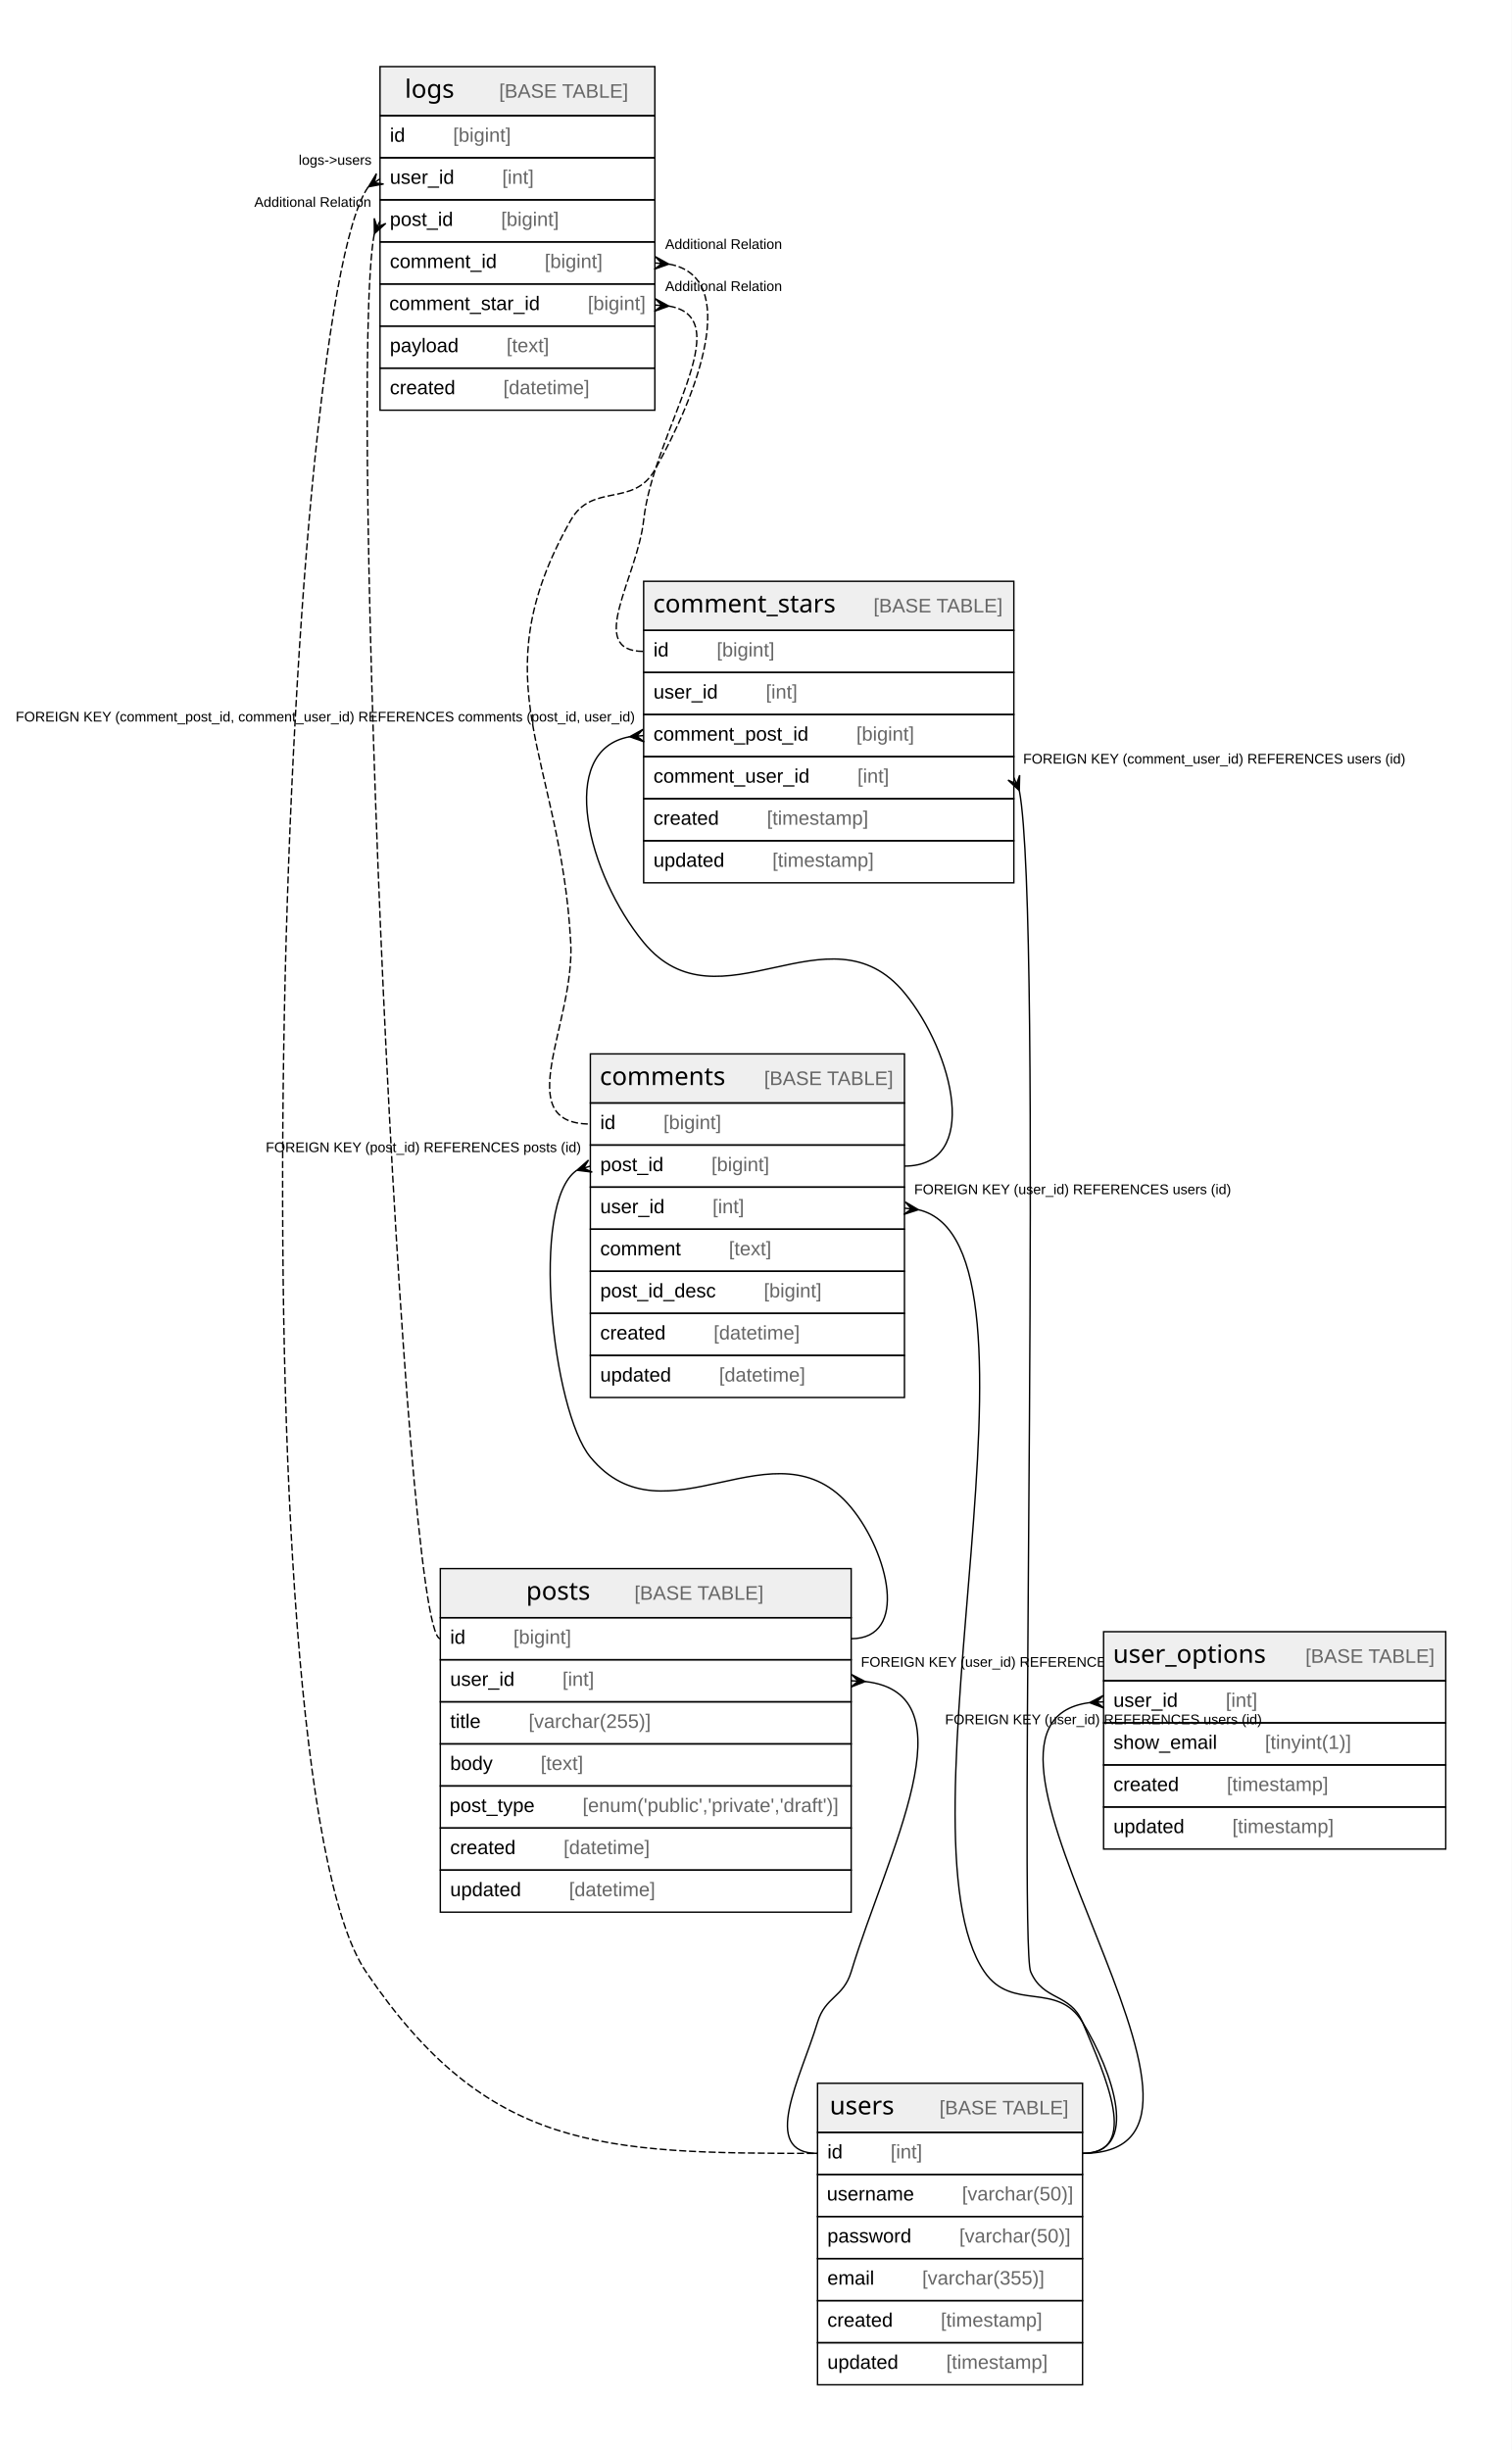
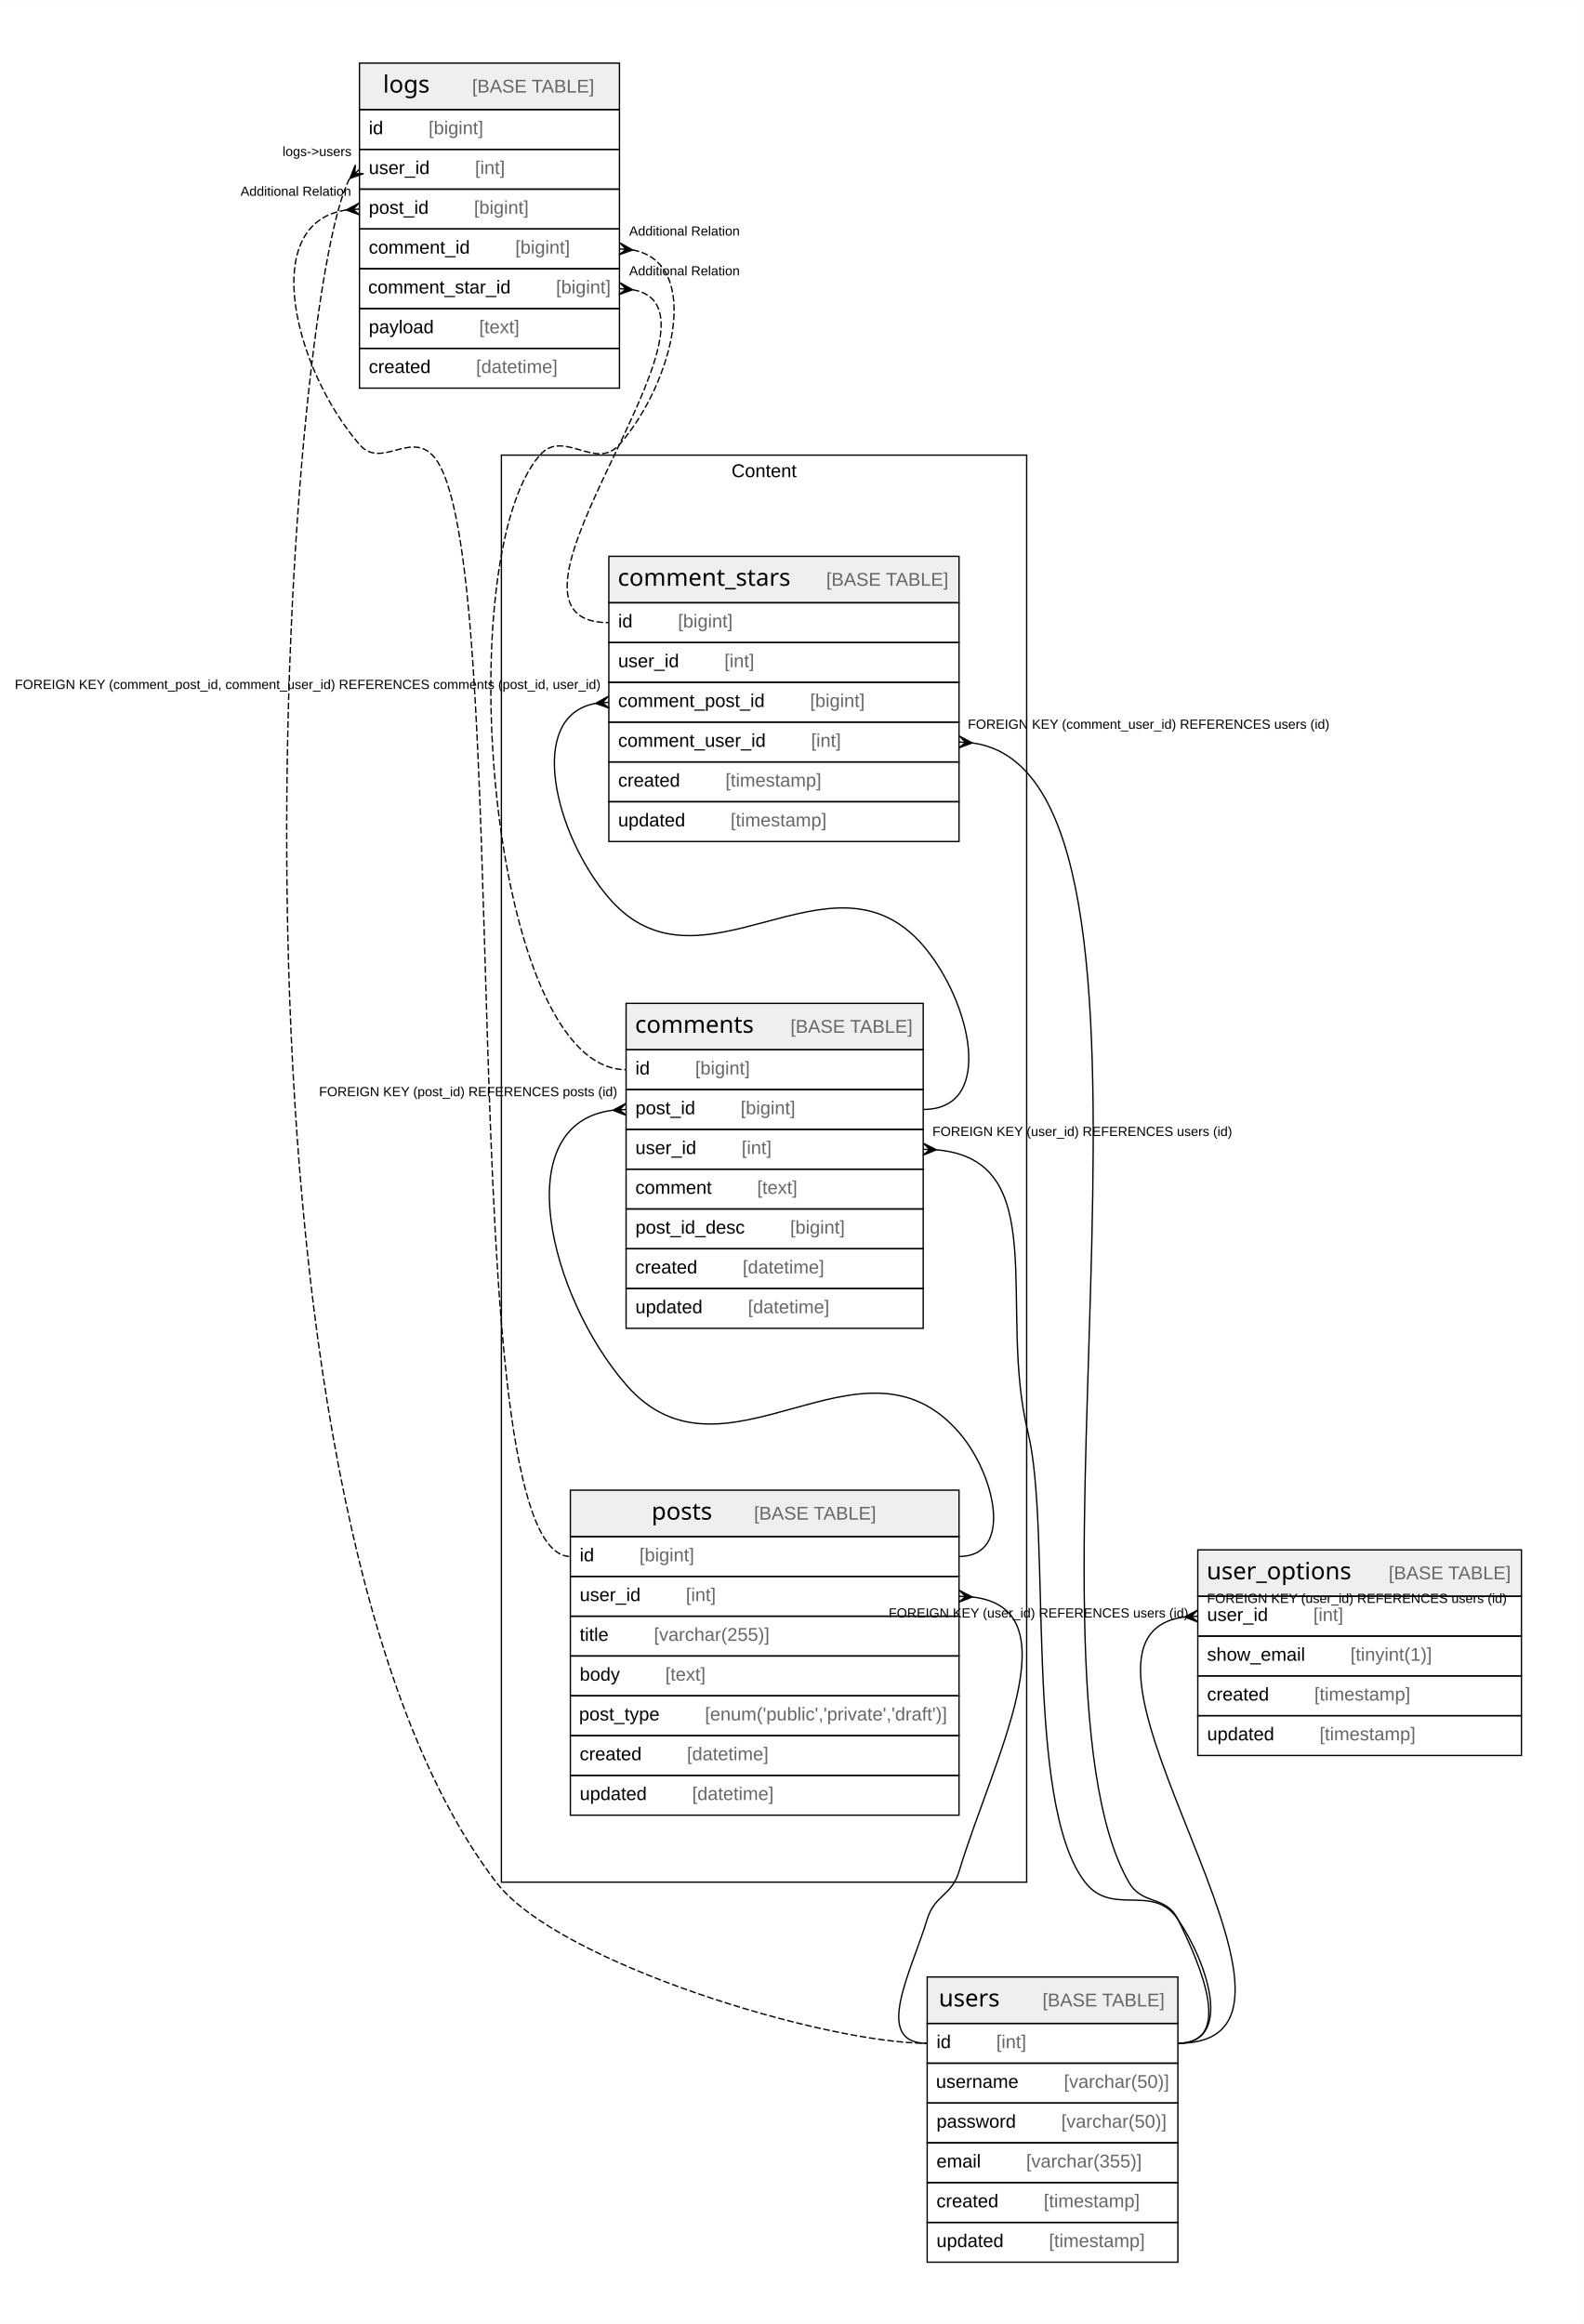
- <svg xmlns="http://www.w3.org/2000/svg" width="1078pt" height="1747pt" viewBox="0.00 0.00 1078.00 1747.00">
-   <g id="graph0" class="graph" transform="scale(1 1) rotate(0) translate(4 1743)">
-     <polygon fill="#ffffff" stroke="transparent" points="-4,4 -4,-1743 1074,-1743 1074,4 -4,4" />
+ <svg xmlns="http://www.w3.org/2000/svg" width="1194pt" height="1752pt" viewBox="0.00 0.00 1194.00 1751.80">
+   <g id="graph0" class="graph" transform="scale(1 1) rotate(0) translate(4 1747.8)">
+     <polygon fill="#ffffff" stroke="transparent" points="-4,4 -4,-1747.8 1190,-1747.8 1190,4 -4,4" />
+     <g id="clust1" class="cluster">
+       <polygon fill="none" stroke="#000000" points="374,-329 374,-1404.8 770,-1404.8 770,-329 374,-329" />
+       <text text-anchor="middle" x="572" y="-1388.2" font-family="Arial" font-size="14.00" fill="#000000">Content</text>
+     </g>
    <g id="node1" class="node">
      <polygon fill="#efefef" stroke="transparent" points="455,-1293.5 455,-1328.5 719,-1328.5 719,-1293.5 455,-1293.5" />
      <polygon fill="none" stroke="#000000" points="455,-1293.5 455,-1328.5 719,-1328.5 719,-1293.5 455,-1293.5" />
      <text text-anchor="start" x="461.71" y="-1306.3" font-family="Arial Bold" font-size="18.00" fill="#000000">comment_stars</text>
      <text text-anchor="start" x="584.722" y="-1306.3" font-family="Arial" font-size="14.00" fill="#000000">    </text>
      <text text-anchor="start" x="618.927" y="-1306.3" font-family="Arial" font-size="14.00" fill="#666666">[BASE TABLE]</text>
      <polygon fill="none" stroke="#000000" points="455,-1263.5 455,-1293.5 719,-1293.5 719,-1263.5 455,-1263.5" />
      <text text-anchor="start" x="462" y="-1274.9" font-family="Arial" font-size="14.00" fill="#000000">id    </text>
      <text text-anchor="start" x="507.094" y="-1274.9" font-family="Arial" font-size="14.00" fill="#666666">[bigint]</text>
      <polygon fill="none" stroke="#000000" points="455,-1233.5 455,-1263.5 719,-1263.5 719,-1233.5 455,-1233.5" />
      <text text-anchor="start" x="462" y="-1244.9" font-family="Arial" font-size="14.00" fill="#000000">user_id    </text>
      <text text-anchor="start" x="542.102" y="-1244.9" font-family="Arial" font-size="14.00" fill="#666666">[int]</text>
      <polygon fill="none" stroke="#000000" points="455,-1203.5 455,-1233.5 719,-1233.5 719,-1203.5 455,-1203.5" />
      <text text-anchor="start" x="462" y="-1214.9" font-family="Arial" font-size="14.00" fill="#000000">comment_post_id    </text>
      <text text-anchor="start" x="606.675" y="-1214.9" font-family="Arial" font-size="14.00" fill="#666666">[bigint]</text>
      <polygon fill="none" stroke="#000000" points="455,-1173.5 455,-1203.5 719,-1203.5 719,-1173.5 455,-1173.5" />
      <text text-anchor="start" x="462" y="-1184.9" font-family="Arial" font-size="14.00" fill="#000000">comment_user_id    </text>
      <text text-anchor="start" x="607.445" y="-1184.9" font-family="Arial" font-size="14.00" fill="#666666">[int]</text>
      <polygon fill="none" stroke="#000000" points="455,-1143.5 455,-1173.5 719,-1173.5 719,-1143.5 455,-1143.5" />
      <text text-anchor="start" x="462" y="-1154.9" font-family="Arial" font-size="14.00" fill="#000000">created    </text>
      <text text-anchor="start" x="542.886" y="-1154.9" font-family="Arial" font-size="14.00" fill="#666666">[timestamp]</text>
      <polygon fill="none" stroke="#000000" points="455,-1113.5 455,-1143.5 719,-1143.5 719,-1113.5 455,-1113.5" />
      <text text-anchor="start" x="462" y="-1124.9" font-family="Arial" font-size="14.00" fill="#000000">updated    </text>
      <text text-anchor="start" x="546.791" y="-1124.9" font-family="Arial" font-size="14.00" fill="#666666">[timestamp]</text>
    </g>
    <g id="node2" class="node">
-       <polygon fill="#efefef" stroke="transparent" points="417,-956.5 417,-991.5 641,-991.5 641,-956.5 417,-956.5" />
-       <polygon fill="none" stroke="#000000" points="417,-956.5 417,-991.5 641,-991.5 641,-956.5 417,-956.5" />
-       <text text-anchor="start" x="423.713" y="-969.3" font-family="Arial Bold" font-size="18.00" fill="#000000">comments</text>
-       <text text-anchor="start" x="506.719" y="-969.3" font-family="Arial" font-size="14.00" fill="#000000">    </text>
-       <text text-anchor="start" x="540.923" y="-969.3" font-family="Arial" font-size="14.00" fill="#666666">[BASE TABLE]</text>
-       <polygon fill="none" stroke="#000000" points="417,-926.5 417,-956.5 641,-956.5 641,-926.5 417,-926.5" />
-       <text text-anchor="start" x="424" y="-937.9" font-family="Arial" font-size="14.00" fill="#000000">id    </text>
-       <text text-anchor="start" x="469.094" y="-937.9" font-family="Arial" font-size="14.00" fill="#666666">[bigint]</text>
-       <polygon fill="none" stroke="#000000" points="417,-896.5 417,-926.5 641,-926.5 641,-896.5 417,-896.5" />
-       <text text-anchor="start" x="424" y="-907.9" font-family="Arial" font-size="14.00" fill="#000000">post_id    </text>
-       <text text-anchor="start" x="503.332" y="-907.9" font-family="Arial" font-size="14.00" fill="#666666">[bigint]</text>
-       <polygon fill="none" stroke="#000000" points="417,-866.5 417,-896.5 641,-896.5 641,-866.5 417,-866.5" />
-       <text text-anchor="start" x="424" y="-877.9" font-family="Arial" font-size="14.00" fill="#000000">user_id    </text>
-       <text text-anchor="start" x="504.102" y="-877.9" font-family="Arial" font-size="14.00" fill="#666666">[int]</text>
-       <polygon fill="none" stroke="#000000" points="417,-836.5 417,-866.5 641,-866.5 641,-836.5 417,-836.5" />
-       <text text-anchor="start" x="424" y="-847.9" font-family="Arial" font-size="14.00" fill="#000000">comment    </text>
-       <text text-anchor="start" x="515.764" y="-847.9" font-family="Arial" font-size="14.00" fill="#666666">[text]</text>
-       <polygon fill="none" stroke="#000000" points="417,-806.5 417,-836.5 641,-836.5 641,-806.5 417,-806.5" />
-       <text text-anchor="start" x="424" y="-817.9" font-family="Arial" font-size="14.00" fill="#000000">post_id_desc    </text>
-       <text text-anchor="start" x="540.68" y="-817.9" font-family="Arial" font-size="14.00" fill="#666666">[bigint]</text>
-       <polygon fill="none" stroke="#000000" points="417,-776.5 417,-806.5 641,-806.5 641,-776.5 417,-776.5" />
-       <text text-anchor="start" x="424" y="-787.9" font-family="Arial" font-size="14.00" fill="#000000">created    </text>
-       <text text-anchor="start" x="504.886" y="-787.9" font-family="Arial" font-size="14.00" fill="#666666">[datetime]</text>
-       <polygon fill="none" stroke="#000000" points="417,-746.5 417,-776.5 641,-776.5 641,-746.5 417,-746.5" />
-       <text text-anchor="start" x="424" y="-757.9" font-family="Arial" font-size="14.00" fill="#000000">updated    </text>
-       <text text-anchor="start" x="508.791" y="-757.9" font-family="Arial" font-size="14.00" fill="#666666">[datetime]</text>
+       <polygon fill="#efefef" stroke="transparent" points="468,-956.5 468,-991.5 692,-991.5 692,-956.5 468,-956.5" />
+       <polygon fill="none" stroke="#000000" points="468,-956.5 468,-991.5 692,-991.5 692,-956.5 468,-956.5" />
+       <text text-anchor="start" x="474.713" y="-969.3" font-family="Arial Bold" font-size="18.00" fill="#000000">comments</text>
+       <text text-anchor="start" x="557.719" y="-969.3" font-family="Arial" font-size="14.00" fill="#000000">    </text>
+       <text text-anchor="start" x="591.923" y="-969.3" font-family="Arial" font-size="14.00" fill="#666666">[BASE TABLE]</text>
+       <polygon fill="none" stroke="#000000" points="468,-926.5 468,-956.5 692,-956.5 692,-926.5 468,-926.5" />
+       <text text-anchor="start" x="475" y="-937.9" font-family="Arial" font-size="14.00" fill="#000000">id    </text>
+       <text text-anchor="start" x="520.094" y="-937.9" font-family="Arial" font-size="14.00" fill="#666666">[bigint]</text>
+       <polygon fill="none" stroke="#000000" points="468,-896.5 468,-926.5 692,-926.5 692,-896.5 468,-896.5" />
+       <text text-anchor="start" x="475" y="-907.9" font-family="Arial" font-size="14.00" fill="#000000">post_id    </text>
+       <text text-anchor="start" x="554.332" y="-907.9" font-family="Arial" font-size="14.00" fill="#666666">[bigint]</text>
+       <polygon fill="none" stroke="#000000" points="468,-866.5 468,-896.5 692,-896.5 692,-866.5 468,-866.5" />
+       <text text-anchor="start" x="475" y="-877.9" font-family="Arial" font-size="14.00" fill="#000000">user_id    </text>
+       <text text-anchor="start" x="555.102" y="-877.9" font-family="Arial" font-size="14.00" fill="#666666">[int]</text>
+       <polygon fill="none" stroke="#000000" points="468,-836.5 468,-866.5 692,-866.5 692,-836.5 468,-836.5" />
+       <text text-anchor="start" x="475" y="-847.9" font-family="Arial" font-size="14.00" fill="#000000">comment    </text>
+       <text text-anchor="start" x="566.764" y="-847.9" font-family="Arial" font-size="14.00" fill="#666666">[text]</text>
+       <polygon fill="none" stroke="#000000" points="468,-806.5 468,-836.5 692,-836.5 692,-806.5 468,-806.5" />
+       <text text-anchor="start" x="475" y="-817.9" font-family="Arial" font-size="14.00" fill="#000000">post_id_desc    </text>
+       <text text-anchor="start" x="591.68" y="-817.9" font-family="Arial" font-size="14.00" fill="#666666">[bigint]</text>
+       <polygon fill="none" stroke="#000000" points="468,-776.5 468,-806.5 692,-806.5 692,-776.5 468,-776.5" />
+       <text text-anchor="start" x="475" y="-787.9" font-family="Arial" font-size="14.00" fill="#000000">created    </text>
+       <text text-anchor="start" x="555.886" y="-787.9" font-family="Arial" font-size="14.00" fill="#666666">[datetime]</text>
+       <polygon fill="none" stroke="#000000" points="468,-746.5 468,-776.5 692,-776.5 692,-746.5 468,-746.5" />
+       <text text-anchor="start" x="475" y="-757.9" font-family="Arial" font-size="14.00" fill="#000000">updated    </text>
+       <text text-anchor="start" x="559.791" y="-757.9" font-family="Arial" font-size="14.00" fill="#666666">[datetime]</text>
    </g>
    <g id="edge2" class="edge">
-       <path fill="none" stroke="#000000" d="M445.035,-1217.654C392.105,-1208.037 415.563,-1118.802 455,-1071 508.584,-1006.05 587.416,-1099.95 641,-1035 675.931,-992.66 695.889,-911.5 641,-911.5" />
-       <polygon fill="#000000" stroke="#000000" points="445.036,-1217.654 454.619,-1222.984 450.018,-1218.077 455,-1218.5 455,-1218.5 455,-1218.5 450.018,-1218.077 455.381,-1214.016 445.036,-1217.654 445.036,-1217.654" />
+       <path fill="none" stroke="#000000" d="M445.026,-1217.647C392,-1207.948 414.604,-1117.995 455,-1071 524.449,-990.205 622.551,-1115.795 692,-1035 727.779,-993.375 746.889,-911.5 692,-911.5" />
+       <polygon fill="#000000" stroke="#000000" points="445.036,-1217.647 454.616,-1222.984 450.018,-1218.074 455,-1218.5 455,-1218.5 455,-1218.5 450.018,-1218.074 455.384,-1214.016 445.036,-1217.647 445.036,-1217.647" />
      <text text-anchor="start" x="7.144" y="-1228.5" font-family="Arial" font-size="10.00" fill="#000000">FOREIGN KEY (comment_post_id, comment_user_id) REFERENCES comments (post_id, user_id)</text>
    </g>
    <g id="node6" class="node">
-       <polygon fill="#efefef" stroke="transparent" points="579,-222.5 579,-257.5 768,-257.5 768,-222.5 579,-222.5" />
-       <polygon fill="none" stroke="#000000" points="579,-222.5 579,-257.5 768,-257.5 768,-222.5 579,-222.5" />
-       <text text-anchor="start" x="587.714" y="-235.3" font-family="Arial Bold" font-size="18.00" fill="#000000">users</text>
-       <text text-anchor="start" x="631.718" y="-235.3" font-family="Arial" font-size="14.00" fill="#000000">    </text>
-       <text text-anchor="start" x="665.923" y="-235.3" font-family="Arial" font-size="14.00" fill="#666666">[BASE TABLE]</text>
-       <polygon fill="none" stroke="#000000" points="579,-192.5 579,-222.5 768,-222.5 768,-192.5 579,-192.5" />
-       <text text-anchor="start" x="586" y="-203.9" font-family="Arial" font-size="14.00" fill="#000000">id    </text>
-       <text text-anchor="start" x="631.094" y="-203.9" font-family="Arial" font-size="14.00" fill="#666666">[int]</text>
-       <polygon fill="none" stroke="#000000" points="579,-162.5 579,-192.5 768,-192.5 768,-162.5 579,-162.5" />
-       <text text-anchor="start" x="585.612" y="-173.9" font-family="Arial" font-size="14.00" fill="#000000">username    </text>
-       <text text-anchor="start" x="682.051" y="-173.9" font-family="Arial" font-size="14.00" fill="#666666">[varchar(50)]</text>
-       <polygon fill="none" stroke="#000000" points="579,-132.5 579,-162.5 768,-162.5 768,-132.5 579,-132.5" />
-       <text text-anchor="start" x="586" y="-143.9" font-family="Arial" font-size="14.00" fill="#000000">password    </text>
-       <text text-anchor="start" x="680.102" y="-143.9" font-family="Arial" font-size="14.00" fill="#666666">[varchar(50)]</text>
-       <polygon fill="none" stroke="#000000" points="579,-102.5 579,-132.5 768,-132.5 768,-102.5 579,-102.5" />
-       <text text-anchor="start" x="586" y="-113.9" font-family="Arial" font-size="14.00" fill="#000000">email    </text>
-       <text text-anchor="start" x="653.644" y="-113.9" font-family="Arial" font-size="14.00" fill="#666666">[varchar(355)]</text>
-       <polygon fill="none" stroke="#000000" points="579,-72.5 579,-102.5 768,-102.5 768,-72.5 579,-72.5" />
-       <text text-anchor="start" x="586" y="-83.9" font-family="Arial" font-size="14.00" fill="#000000">created    </text>
-       <text text-anchor="start" x="666.886" y="-83.9" font-family="Arial" font-size="14.00" fill="#666666">[timestamp]</text>
-       <polygon fill="none" stroke="#000000" points="579,-42.5 579,-72.5 768,-72.5 768,-42.5 579,-42.5" />
-       <text text-anchor="start" x="586" y="-53.9" font-family="Arial" font-size="14.00" fill="#000000">updated    </text>
-       <text text-anchor="start" x="670.791" y="-53.9" font-family="Arial" font-size="14.00" fill="#666666">[timestamp]</text>
+       <polygon fill="#efefef" stroke="transparent" points="695,-222.5 695,-257.5 884,-257.5 884,-222.5 695,-222.5" />
+       <polygon fill="none" stroke="#000000" points="695,-222.5 695,-257.5 884,-257.5 884,-222.5 695,-222.5" />
+       <text text-anchor="start" x="703.714" y="-235.3" font-family="Arial Bold" font-size="18.00" fill="#000000">users</text>
+       <text text-anchor="start" x="747.718" y="-235.3" font-family="Arial" font-size="14.00" fill="#000000">    </text>
+       <text text-anchor="start" x="781.923" y="-235.3" font-family="Arial" font-size="14.00" fill="#666666">[BASE TABLE]</text>
+       <polygon fill="none" stroke="#000000" points="695,-192.5 695,-222.5 884,-222.5 884,-192.5 695,-192.5" />
+       <text text-anchor="start" x="702" y="-203.9" font-family="Arial" font-size="14.00" fill="#000000">id    </text>
+       <text text-anchor="start" x="747.094" y="-203.9" font-family="Arial" font-size="14.00" fill="#666666">[int]</text>
+       <polygon fill="none" stroke="#000000" points="695,-162.5 695,-192.5 884,-192.5 884,-162.5 695,-162.5" />
+       <text text-anchor="start" x="701.612" y="-173.9" font-family="Arial" font-size="14.00" fill="#000000">username    </text>
+       <text text-anchor="start" x="798.051" y="-173.9" font-family="Arial" font-size="14.00" fill="#666666">[varchar(50)]</text>
+       <polygon fill="none" stroke="#000000" points="695,-132.5 695,-162.5 884,-162.5 884,-132.5 695,-132.5" />
+       <text text-anchor="start" x="702" y="-143.9" font-family="Arial" font-size="14.00" fill="#000000">password    </text>
+       <text text-anchor="start" x="796.102" y="-143.9" font-family="Arial" font-size="14.00" fill="#666666">[varchar(50)]</text>
+       <polygon fill="none" stroke="#000000" points="695,-102.5 695,-132.5 884,-132.5 884,-102.5 695,-102.5" />
+       <text text-anchor="start" x="702" y="-113.9" font-family="Arial" font-size="14.00" fill="#000000">email    </text>
+       <text text-anchor="start" x="769.644" y="-113.9" font-family="Arial" font-size="14.00" fill="#666666">[varchar(355)]</text>
+       <polygon fill="none" stroke="#000000" points="695,-72.5 695,-102.5 884,-102.5 884,-72.5 695,-72.5" />
+       <text text-anchor="start" x="702" y="-83.9" font-family="Arial" font-size="14.00" fill="#000000">created    </text>
+       <text text-anchor="start" x="782.886" y="-83.9" font-family="Arial" font-size="14.00" fill="#666666">[timestamp]</text>
+       <polygon fill="none" stroke="#000000" points="695,-42.5 695,-72.5 884,-72.5 884,-42.5 695,-42.5" />
+       <text text-anchor="start" x="702" y="-53.9" font-family="Arial" font-size="14.00" fill="#000000">updated    </text>
+       <text text-anchor="start" x="786.791" y="-53.9" font-family="Arial" font-size="14.00" fill="#666666">[timestamp]</text>
    </g>
    <g id="edge1" class="edge">
-       <path fill="none" stroke="#000000" d="M722.93,-1179.176C740.148,-1087.935 722.23,-357.369 731,-337 740.074,-315.927 759.075,-322.137 768,-301 784.165,-262.717 809.556,-207.5 768,-207.5" />
-       <polygon fill="#000000" stroke="#000000" points="722.884,-1179.285 714.853,-1186.752 720.942,-1183.893 719,-1188.5 719,-1188.5 719,-1188.5 720.942,-1183.893 723.147,-1190.248 722.884,-1179.285 722.884,-1179.285" />
+       <path fill="none" stroke="#000000" d="M729.123,-1187.83C906.361,-1163.665 752.508,-493.396 847,-329 857.277,-311.121 874.817,-319.465 884,-301 902.504,-263.792 925.556,-207.5 884,-207.5" />
+       <polygon fill="#000000" stroke="#000000" points="728.978,-1187.839 718.702,-1184.01 723.989,-1188.169 719,-1188.5 719,-1188.5 719,-1188.5 723.989,-1188.169 719.298,-1192.99 728.978,-1187.839 728.978,-1187.839" />
      <text text-anchor="start" x="725.609" y="-1198.5" font-family="Arial" font-size="10.00" fill="#000000">FOREIGN KEY (comment_user_id) REFERENCES users (id)</text>
    </g>
+     <g id="node3" class="node">
+       <polygon fill="#efefef" stroke="transparent" points="426,-589.5 426,-624.5 719,-624.5 719,-589.5 426,-589.5" />
+       <polygon fill="none" stroke="#000000" points="426,-589.5 426,-624.5 719,-624.5 719,-589.5 426,-589.5" />
+       <text text-anchor="start" x="487.209" y="-602.3" font-family="Arial Bold" font-size="18.00" fill="#000000">posts</text>
+       <text text-anchor="start" x="530.223" y="-602.3" font-family="Arial" font-size="14.00" fill="#000000">    </text>
+       <text text-anchor="start" x="564.428" y="-602.3" font-family="Arial" font-size="14.00" fill="#666666">[BASE TABLE]</text>
+       <polygon fill="none" stroke="#000000" points="426,-559.5 426,-589.5 719,-589.5 719,-559.5 426,-559.5" />
+       <text text-anchor="start" x="433" y="-570.9" font-family="Arial" font-size="14.00" fill="#000000">id    </text>
+       <text text-anchor="start" x="478.094" y="-570.9" font-family="Arial" font-size="14.00" fill="#666666">[bigint]</text>
+       <polygon fill="none" stroke="#000000" points="426,-529.5 426,-559.5 719,-559.5 719,-529.5 426,-529.5" />
+       <text text-anchor="start" x="433" y="-540.9" font-family="Arial" font-size="14.00" fill="#000000">user_id    </text>
+       <text text-anchor="start" x="513.102" y="-540.9" font-family="Arial" font-size="14.00" fill="#666666">[int]</text>
+       <polygon fill="none" stroke="#000000" points="426,-499.5 426,-529.5 719,-529.5 719,-499.5 426,-499.5" />
+       <text text-anchor="start" x="433" y="-510.9" font-family="Arial" font-size="14.00" fill="#000000">title    </text>
+       <text text-anchor="start" x="488.982" y="-510.9" font-family="Arial" font-size="14.00" fill="#666666">[varchar(255)]</text>
+       <polygon fill="none" stroke="#000000" points="426,-469.5 426,-499.5 719,-499.5 719,-469.5 426,-469.5" />
+       <text text-anchor="start" x="433" y="-480.9" font-family="Arial" font-size="14.00" fill="#000000">body    </text>
+       <text text-anchor="start" x="497.553" y="-480.9" font-family="Arial" font-size="14.00" fill="#666666">[text]</text>
+       <polygon fill="none" stroke="#000000" points="426,-439.5 426,-469.5 719,-469.5 719,-439.5 426,-439.5" />
+       <text text-anchor="start" x="432.54" y="-450.9" font-family="Arial" font-size="14.00" fill="#000000">post_type    </text>
+       <text text-anchor="start" x="527.439" y="-450.9" font-family="Arial" font-size="14.00" fill="#666666">[enum('public','private','draft')]</text>
+       <polygon fill="none" stroke="#000000" points="426,-409.5 426,-439.5 719,-439.5 719,-409.5 426,-409.5" />
+       <text text-anchor="start" x="433" y="-420.9" font-family="Arial" font-size="14.00" fill="#000000">created    </text>
+       <text text-anchor="start" x="513.886" y="-420.9" font-family="Arial" font-size="14.00" fill="#666666">[datetime]</text>
+       <polygon fill="none" stroke="#000000" points="426,-379.5 426,-409.5 719,-409.5 719,-379.5 426,-379.5" />
+       <text text-anchor="start" x="433" y="-390.9" font-family="Arial" font-size="14.00" fill="#000000">updated    </text>
+       <text text-anchor="start" x="517.791" y="-390.9" font-family="Arial" font-size="14.00" fill="#666666">[datetime]</text>
+     </g>
+     <g id="edge3" class="edge">
+       <path fill="none" stroke="#000000" d="M457.755,-910.881C378.307,-900.837 409.955,-770.964 468,-704 541.816,-618.842 645.184,-753.158 719,-668 746.218,-636.599 760.556,-574.5 719,-574.5" />
+       <polygon fill="#000000" stroke="#000000" points="458.018,-910.897 467.729,-915.992 463.009,-911.199 468,-911.5 468,-911.5 468,-911.5 463.009,-911.199 468.271,-907.008 458.018,-910.897 458.018,-910.897" />
+       <text text-anchor="start" x="236.495" y="-921.5" font-family="Arial" font-size="10.00" fill="#000000">FOREIGN KEY (post_id) REFERENCES posts (id)</text>
+     </g>
+     <g id="edge4" class="edge">
+       <path fill="none" stroke="#000000" d="M702.134,-881.078C790.011,-873.419 747.769,-762.815 771,-668 789.071,-594.245 767.548,-389.072 814,-329 834.497,-302.493 865.215,-328.747 884,-301 907.297,-266.589 925.556,-207.5 884,-207.5" />
+       <polygon fill="#000000" stroke="#000000" points="701.991,-881.084 691.813,-877.004 696.996,-881.292 692,-881.5 692,-881.5 692,-881.5 696.996,-881.292 692.187,-885.996 701.991,-881.084 701.991,-881.084" />
+       <text text-anchor="start" x="698.945" y="-891.5" font-family="Arial" font-size="10.00" fill="#000000">FOREIGN KEY (user_id) REFERENCES users (id)</text>
+     </g>
+     <g id="edge5" class="edge">
+       <path fill="none" stroke="#000000" d="M729.097,-543.963C806.164,-535.232 744.681,-421.817 719,-337 713.428,-318.596 700.572,-319.404 695,-301 682.958,-261.228 653.444,-207.5 695,-207.5" />
+       <polygon fill="#000000" stroke="#000000" points="728.986,-543.969 718.761,-540.006 723.993,-544.235 719,-544.5 719,-544.5 719,-544.5 723.993,-544.235 719.239,-548.994 728.986,-543.969 728.986,-543.969" />
+       <text text-anchor="start" x="665.945" y="-528.5" font-family="Arial" font-size="10.00" fill="#000000">FOREIGN KEY (user_id) REFERENCES users (id)</text>
+     </g>
    <g id="node4" class="node">
-       <polygon fill="#efefef" stroke="transparent" points="310,-589.5 310,-624.5 603,-624.5 603,-589.5 310,-589.5" />
-       <polygon fill="none" stroke="#000000" points="310,-589.5 310,-624.5 603,-624.5 603,-589.5 310,-589.5" />
-       <text text-anchor="start" x="371.209" y="-602.3" font-family="Arial Bold" font-size="18.00" fill="#000000">posts</text>
-       <text text-anchor="start" x="414.223" y="-602.3" font-family="Arial" font-size="14.00" fill="#000000">    </text>
-       <text text-anchor="start" x="448.428" y="-602.3" font-family="Arial" font-size="14.00" fill="#666666">[BASE TABLE]</text>
-       <polygon fill="none" stroke="#000000" points="310,-559.5 310,-589.5 603,-589.5 603,-559.5 310,-559.5" />
-       <text text-anchor="start" x="317" y="-570.9" font-family="Arial" font-size="14.00" fill="#000000">id    </text>
-       <text text-anchor="start" x="362.094" y="-570.9" font-family="Arial" font-size="14.00" fill="#666666">[bigint]</text>
-       <polygon fill="none" stroke="#000000" points="310,-529.5 310,-559.5 603,-559.5 603,-529.5 310,-529.5" />
-       <text text-anchor="start" x="317" y="-540.9" font-family="Arial" font-size="14.00" fill="#000000">user_id    </text>
-       <text text-anchor="start" x="397.102" y="-540.9" font-family="Arial" font-size="14.00" fill="#666666">[int]</text>
-       <polygon fill="none" stroke="#000000" points="310,-499.5 310,-529.5 603,-529.5 603,-499.5 310,-499.5" />
-       <text text-anchor="start" x="317" y="-510.9" font-family="Arial" font-size="14.00" fill="#000000">title    </text>
-       <text text-anchor="start" x="372.982" y="-510.9" font-family="Arial" font-size="14.00" fill="#666666">[varchar(255)]</text>
-       <polygon fill="none" stroke="#000000" points="310,-469.5 310,-499.5 603,-499.5 603,-469.5 310,-469.5" />
-       <text text-anchor="start" x="317" y="-480.9" font-family="Arial" font-size="14.00" fill="#000000">body    </text>
-       <text text-anchor="start" x="381.553" y="-480.9" font-family="Arial" font-size="14.00" fill="#666666">[text]</text>
-       <polygon fill="none" stroke="#000000" points="310,-439.5 310,-469.5 603,-469.5 603,-439.5 310,-439.5" />
-       <text text-anchor="start" x="316.54" y="-450.9" font-family="Arial" font-size="14.00" fill="#000000">post_type    </text>
-       <text text-anchor="start" x="411.439" y="-450.9" font-family="Arial" font-size="14.00" fill="#666666">[enum('public','private','draft')]</text>
-       <polygon fill="none" stroke="#000000" points="310,-409.5 310,-439.5 603,-439.5 603,-409.5 310,-409.5" />
-       <text text-anchor="start" x="317" y="-420.9" font-family="Arial" font-size="14.00" fill="#000000">created    </text>
-       <text text-anchor="start" x="397.886" y="-420.9" font-family="Arial" font-size="14.00" fill="#666666">[datetime]</text>
-       <polygon fill="none" stroke="#000000" points="310,-379.5 310,-409.5 603,-409.5 603,-379.5 310,-379.5" />
-       <text text-anchor="start" x="317" y="-390.9" font-family="Arial" font-size="14.00" fill="#000000">updated    </text>
-       <text text-anchor="start" x="401.791" y="-390.9" font-family="Arial" font-size="14.00" fill="#666666">[datetime]</text>
-     </g>
-     <g id="edge3" class="edge">
-       <path fill="none" stroke="#000000" d="M407.32,-908.499C373.585,-885.468 389.948,-736.79 417,-704 470.584,-639.05 549.416,-732.95 603,-668 629.445,-635.945 644.556,-574.5 603,-574.5" />
-       <polygon fill="#000000" stroke="#000000" points="407.449,-908.539 415.667,-915.798 412.224,-910.019 417,-911.5 417,-911.5 417,-911.5 412.224,-910.019 418.333,-907.202 407.449,-908.539 407.449,-908.539" />
-       <text text-anchor="start" x="185.495" y="-921.5" font-family="Arial" font-size="10.00" fill="#000000">FOREIGN KEY (post_id) REFERENCES posts (id)</text>
-     </g>
-     <g id="edge4" class="edge">
-       <path fill="none" stroke="#000000" d="M651.048,-880.376C755.02,-855.774 631.313,-434.467 698,-337 717.755,-308.127 749.777,-330.863 768,-301 789.646,-265.527 809.556,-207.5 768,-207.5" />
-       <polygon fill="#000000" stroke="#000000" points="650.938,-880.389 640.5,-877.028 645.969,-880.944 641,-881.5 641,-881.5 641,-881.5 645.969,-880.944 641.5,-885.972 650.938,-880.389 650.938,-880.389" />
-       <text text-anchor="start" x="647.945" y="-891.5" font-family="Arial" font-size="10.00" fill="#000000">FOREIGN KEY (user_id) REFERENCES users (id)</text>
-     </g>
-     <g id="node3" class="node">
-       <polygon fill="#efefef" stroke="transparent" points="267,-1660.5 267,-1695.5 463,-1695.5 463,-1660.5 267,-1660.5" />
-       <polygon fill="none" stroke="#000000" points="267,-1660.5 267,-1695.5 463,-1695.5 463,-1660.5 267,-1660.5" />
-       <text text-anchor="start" x="284.713" y="-1673.3" font-family="Arial Bold" font-size="18.00" fill="#000000">logs</text>
-       <text text-anchor="start" x="317.719" y="-1673.3" font-family="Arial" font-size="14.00" fill="#000000">    </text>
-       <text text-anchor="start" x="351.924" y="-1673.3" font-family="Arial" font-size="14.00" fill="#666666">[BASE TABLE]</text>
-       <polygon fill="none" stroke="#000000" points="267,-1630.5 267,-1660.5 463,-1660.5 463,-1630.5 267,-1630.5" />
-       <text text-anchor="start" x="274" y="-1641.9" font-family="Arial" font-size="14.00" fill="#000000">id    </text>
-       <text text-anchor="start" x="319.094" y="-1641.9" font-family="Arial" font-size="14.00" fill="#666666">[bigint]</text>
-       <polygon fill="none" stroke="#000000" points="267,-1600.5 267,-1630.5 463,-1630.5 463,-1600.5 267,-1600.5" />
-       <text text-anchor="start" x="274" y="-1611.9" font-family="Arial" font-size="14.00" fill="#000000">user_id    </text>
-       <text text-anchor="start" x="354.102" y="-1611.9" font-family="Arial" font-size="14.00" fill="#666666">[int]</text>
-       <polygon fill="none" stroke="#000000" points="267,-1570.5 267,-1600.5 463,-1600.5 463,-1570.5 267,-1570.5" />
-       <text text-anchor="start" x="274" y="-1581.9" font-family="Arial" font-size="14.00" fill="#000000">post_id    </text>
-       <text text-anchor="start" x="353.332" y="-1581.9" font-family="Arial" font-size="14.00" fill="#666666">[bigint]</text>
-       <polygon fill="none" stroke="#000000" points="267,-1540.5 267,-1570.5 463,-1570.5 463,-1540.5 267,-1540.5" />
-       <text text-anchor="start" x="274" y="-1551.9" font-family="Arial" font-size="14.00" fill="#000000">comment_id    </text>
-       <text text-anchor="start" x="384.436" y="-1551.9" font-family="Arial" font-size="14.00" fill="#666666">[bigint]</text>
-       <polygon fill="none" stroke="#000000" points="267,-1510.5 267,-1540.5 463,-1540.5 463,-1510.5 267,-1510.5" />
-       <text text-anchor="start" x="273.607" y="-1521.9" font-family="Arial" font-size="14.00" fill="#000000">comment_star_id    </text>
-       <text text-anchor="start" x="415.16" y="-1521.9" font-family="Arial" font-size="14.00" fill="#666666">[bigint]</text>
-       <polygon fill="none" stroke="#000000" points="267,-1480.5 267,-1510.5 463,-1510.5 463,-1480.5 267,-1480.5" />
-       <text text-anchor="start" x="274" y="-1491.9" font-family="Arial" font-size="14.00" fill="#000000">payload    </text>
-       <text text-anchor="start" x="357.224" y="-1491.9" font-family="Arial" font-size="14.00" fill="#666666">[text]</text>
-       <polygon fill="none" stroke="#000000" points="267,-1450.5 267,-1480.5 463,-1480.5 463,-1450.5 267,-1450.5" />
-       <text text-anchor="start" x="274" y="-1461.9" font-family="Arial" font-size="14.00" fill="#000000">created    </text>
-       <text text-anchor="start" x="354.886" y="-1461.9" font-family="Arial" font-size="14.00" fill="#666666">[datetime]</text>
+       <polygon fill="#efefef" stroke="transparent" points="267,-1665.3 267,-1700.3 463,-1700.3 463,-1665.3 267,-1665.3" />
+       <polygon fill="none" stroke="#000000" points="267,-1665.3 267,-1700.3 463,-1700.3 463,-1665.3 267,-1665.3" />
+       <text text-anchor="start" x="284.713" y="-1678.1" font-family="Arial Bold" font-size="18.00" fill="#000000">logs</text>
+       <text text-anchor="start" x="317.719" y="-1678.1" font-family="Arial" font-size="14.00" fill="#000000">    </text>
+       <text text-anchor="start" x="351.924" y="-1678.1" font-family="Arial" font-size="14.00" fill="#666666">[BASE TABLE]</text>
+       <polygon fill="none" stroke="#000000" points="267,-1635.3 267,-1665.3 463,-1665.3 463,-1635.3 267,-1635.3" />
+       <text text-anchor="start" x="274" y="-1646.7" font-family="Arial" font-size="14.00" fill="#000000">id    </text>
+       <text text-anchor="start" x="319.094" y="-1646.7" font-family="Arial" font-size="14.00" fill="#666666">[bigint]</text>
+       <polygon fill="none" stroke="#000000" points="267,-1605.3 267,-1635.3 463,-1635.3 463,-1605.3 267,-1605.3" />
+       <text text-anchor="start" x="274" y="-1616.7" font-family="Arial" font-size="14.00" fill="#000000">user_id    </text>
+       <text text-anchor="start" x="354.102" y="-1616.7" font-family="Arial" font-size="14.00" fill="#666666">[int]</text>
+       <polygon fill="none" stroke="#000000" points="267,-1575.3 267,-1605.3 463,-1605.3 463,-1575.3 267,-1575.3" />
+       <text text-anchor="start" x="274" y="-1586.7" font-family="Arial" font-size="14.00" fill="#000000">post_id    </text>
+       <text text-anchor="start" x="353.332" y="-1586.7" font-family="Arial" font-size="14.00" fill="#666666">[bigint]</text>
+       <polygon fill="none" stroke="#000000" points="267,-1545.3 267,-1575.3 463,-1575.3 463,-1545.3 267,-1545.3" />
+       <text text-anchor="start" x="274" y="-1556.7" font-family="Arial" font-size="14.00" fill="#000000">comment_id    </text>
+       <text text-anchor="start" x="384.436" y="-1556.7" font-family="Arial" font-size="14.00" fill="#666666">[bigint]</text>
+       <polygon fill="none" stroke="#000000" points="267,-1515.3 267,-1545.3 463,-1545.3 463,-1515.3 267,-1515.3" />
+       <text text-anchor="start" x="273.607" y="-1526.7" font-family="Arial" font-size="14.00" fill="#000000">comment_star_id    </text>
+       <text text-anchor="start" x="415.16" y="-1526.7" font-family="Arial" font-size="14.00" fill="#666666">[bigint]</text>
+       <polygon fill="none" stroke="#000000" points="267,-1485.3 267,-1515.3 463,-1515.3 463,-1485.3 267,-1485.3" />
+       <text text-anchor="start" x="274" y="-1496.7" font-family="Arial" font-size="14.00" fill="#000000">payload    </text>
+       <text text-anchor="start" x="357.224" y="-1496.7" font-family="Arial" font-size="14.00" fill="#666666">[text]</text>
+       <polygon fill="none" stroke="#000000" points="267,-1455.3 267,-1485.3 463,-1485.3 463,-1455.3 267,-1455.3" />
+       <text text-anchor="start" x="274" y="-1466.7" font-family="Arial" font-size="14.00" fill="#000000">created    </text>
+       <text text-anchor="start" x="354.886" y="-1466.7" font-family="Arial" font-size="14.00" fill="#666666">[datetime]</text>
    </g>
    <g id="edge10" class="edge">
-       <path fill="none" stroke="#000000" stroke-dasharray="5,2" d="M473.01,-1524.749C523.967,-1516.191 462.047,-1436.193 455,-1372 450.466,-1330.693 413.444,-1278.5 455,-1278.5" />
-       <polygon fill="#000000" stroke="#000000" points="472.972,-1524.752 462.663,-1521.013 467.986,-1525.126 463,-1525.5 463,-1525.5 463,-1525.5 467.986,-1525.126 463.337,-1529.987 472.972,-1524.752 472.972,-1524.752" />
-       <text text-anchor="start" x="470.325" y="-1535.5" font-family="Arial" font-size="10.00" fill="#000000">Additional Relation</text>
+       <path fill="none" stroke="#000000" stroke-dasharray="5,2" d="M473.041,-1529.486C559.945,-1513.857 346.75,-1278.5 455,-1278.5" />
+       <polygon fill="#000000" stroke="#000000" points="472.967,-1529.492 462.636,-1525.815 467.984,-1529.896 463,-1530.3 463,-1530.3 463,-1530.3 467.984,-1529.896 463.364,-1534.785 472.967,-1529.492 472.967,-1529.492" />
+       <text text-anchor="start" x="470.325" y="-1540.3" font-family="Arial" font-size="10.00" fill="#000000">Additional Relation</text>
    </g>
    <g id="edge9" class="edge">
-       <path fill="none" stroke="#000000" stroke-dasharray="5,2" d="M473.206,-1554.652C524.791,-1545.361 493.47,-1461.815 463,-1408 447.678,-1380.938 418.322,-1399.062 403,-1372 337.088,-1255.587 395.8,-1204.584 403,-1071 406.116,-1013.193 359.109,-941.5 417,-941.5" />
-       <polygon fill="#000000" stroke="#000000" points="472.966,-1554.672 462.627,-1551.015 467.983,-1555.086 463,-1555.5 463,-1555.5 463,-1555.5 467.983,-1555.086 463.373,-1559.985 472.966,-1554.672 472.966,-1554.672" />
-       <text text-anchor="start" x="470.325" y="-1565.5" font-family="Arial" font-size="10.00" fill="#000000">Additional Relation</text>
+       <path fill="none" stroke="#000000" stroke-dasharray="5,2" d="M472.977,-1559.443C526.046,-1549.708 503.822,-1459.426 463,-1412.8 445.279,-1392.559 420.721,-1425.041 403,-1404.8 334.516,-1326.579 364.036,-941.5 468,-941.5" />
+       <polygon fill="#000000" stroke="#000000" points="472.963,-1559.444 462.615,-1555.816 467.982,-1559.872 463,-1560.3 463,-1560.3 463,-1560.3 467.982,-1559.872 463.385,-1564.784 472.963,-1559.444 472.963,-1559.444" />
+       <text text-anchor="start" x="470.325" y="-1570.3" font-family="Arial" font-size="10.00" fill="#000000">Additional Relation</text>
    </g>
    <g id="edge8" class="edge">
-       <path fill="none" stroke="#000000" stroke-dasharray="5,2" d="M262.892,-1576.137C243.715,-1474.216 283.483,-574.5 310,-574.5" />
-       <polygon fill="#000000" stroke="#000000" points="262.983,-1576.342 262.879,-1587.308 264.991,-1580.921 267,-1585.5 267,-1585.5 267,-1585.5 264.991,-1580.921 271.121,-1583.692 262.983,-1576.342 262.983,-1576.342" />
-       <text text-anchor="start" x="177.325" y="-1595.5" font-family="Arial" font-size="10.00" fill="#000000">Additional Relation</text>
+       <path fill="none" stroke="#000000" stroke-dasharray="5,2" d="M257.004,-1589.603C190.611,-1579.83 217.706,-1469.783 267,-1412.8 283.161,-1394.118 304.755,-1422.485 322,-1404.8 386.911,-1338.233 333.024,-574.5 426,-574.5" />
+       <polygon fill="#000000" stroke="#000000" points="257.024,-1589.604 266.687,-1594.789 262.012,-1589.952 267,-1590.3 267,-1590.3 267,-1590.3 262.012,-1589.952 267.313,-1585.811 257.024,-1589.604 257.024,-1589.604" />
+       <text text-anchor="start" x="177.325" y="-1600.3" font-family="Arial" font-size="10.00" fill="#000000">Additional Relation</text>
    </g>
    <g id="edge7" class="edge">
-       <path fill="none" stroke="#000000" stroke-dasharray="5,2" d="M258.606,-1609.675C195.926,-1522.273 161.043,-478.602 257,-337 343.532,-209.306 424.749,-207.5 579,-207.5" />
-       <polygon fill="#000000" stroke="#000000" points="258.784,-1609.799 264.435,-1619.197 262.892,-1612.649 267,-1615.5 267,-1615.5 267,-1615.5 262.892,-1612.649 269.565,-1611.803 258.784,-1609.799 258.784,-1609.799" />
-       <text text-anchor="start" x="209.024" y="-1625.5" font-family="Arial" font-size="10.00" fill="#000000">logs-&gt;users</text>
-     </g>
-     <g id="edge5" class="edge">
-       <path fill="none" stroke="#000000" d="M613.097,-543.963C690.164,-535.232 628.681,-421.817 603,-337 597.428,-318.596 584.572,-319.404 579,-301 566.958,-261.228 537.444,-207.5 579,-207.5" />
-       <polygon fill="#000000" stroke="#000000" points="612.986,-543.969 602.761,-540.006 607.993,-544.235 603,-544.5 603,-544.5 603,-544.5 607.993,-544.235 603.239,-548.994 612.986,-543.969 612.986,-543.969" />
-       <text text-anchor="start" x="609.945" y="-554.5" font-family="Arial" font-size="10.00" fill="#000000">FOREIGN KEY (user_id) REFERENCES users (id)</text>
+       <path fill="none" stroke="#000000" stroke-dasharray="5,2" d="M259.567,-1613.178C211.175,-1523.903 146.684,-620.395 370,-329 416.901,-267.801 617.896,-207.5 695,-207.5" />
+       <polygon fill="#000000" stroke="#000000" points="259.779,-1613.382 263.887,-1623.549 263.39,-1616.841 267,-1620.3 267,-1620.3 267,-1620.3 263.39,-1616.841 270.113,-1617.051 259.779,-1613.382 259.779,-1613.382" />
+       <text text-anchor="start" x="209.024" y="-1630.3" font-family="Arial" font-size="10.00" fill="#000000">logs-&gt;users</text>
    </g>
    <g id="node5" class="node">
-       <polygon fill="#efefef" stroke="transparent" points="783,-544.5 783,-579.5 1027,-579.5 1027,-544.5 783,-544.5" />
-       <polygon fill="none" stroke="#000000" points="783,-544.5 783,-579.5 1027,-579.5 1027,-544.5 783,-544.5" />
-       <text text-anchor="start" x="789.7" y="-557.3" font-family="Arial Bold" font-size="18.00" fill="#000000">user_options</text>
-       <text text-anchor="start" x="892.732" y="-557.3" font-family="Arial" font-size="14.00" fill="#000000">    </text>
-       <text text-anchor="start" x="926.937" y="-557.3" font-family="Arial" font-size="14.00" fill="#666666">[BASE TABLE]</text>
-       <polygon fill="none" stroke="#000000" points="783,-514.5 783,-544.5 1027,-544.5 1027,-514.5 783,-514.5" />
-       <text text-anchor="start" x="790" y="-525.9" font-family="Arial" font-size="14.00" fill="#000000">user_id    </text>
-       <text text-anchor="start" x="870.102" y="-525.9" font-family="Arial" font-size="14.00" fill="#666666">[int]</text>
-       <polygon fill="none" stroke="#000000" points="783,-484.5 783,-514.5 1027,-514.5 1027,-484.5 783,-484.5" />
-       <text text-anchor="start" x="790" y="-495.9" font-family="Arial" font-size="14.00" fill="#000000">show_email    </text>
-       <text text-anchor="start" x="898.098" y="-495.9" font-family="Arial" font-size="14.00" fill="#666666">[tinyint(1)]</text>
-       <polygon fill="none" stroke="#000000" points="783,-454.5 783,-484.5 1027,-484.5 1027,-454.5 783,-454.5" />
-       <text text-anchor="start" x="790" y="-465.9" font-family="Arial" font-size="14.00" fill="#000000">created    </text>
-       <text text-anchor="start" x="870.886" y="-465.9" font-family="Arial" font-size="14.00" fill="#666666">[timestamp]</text>
-       <polygon fill="none" stroke="#000000" points="783,-424.5 783,-454.5 1027,-454.5 1027,-424.5 783,-424.5" />
-       <text text-anchor="start" x="790" y="-435.9" font-family="Arial" font-size="14.00" fill="#000000">updated    </text>
-       <text text-anchor="start" x="874.791" y="-435.9" font-family="Arial" font-size="14.00" fill="#666666">[timestamp]</text>
+       <polygon fill="#efefef" stroke="transparent" points="899,-544.5 899,-579.5 1143,-579.5 1143,-544.5 899,-544.5" />
+       <polygon fill="none" stroke="#000000" points="899,-544.5 899,-579.5 1143,-579.5 1143,-544.5 899,-544.5" />
+       <text text-anchor="start" x="905.7" y="-557.3" font-family="Arial Bold" font-size="18.00" fill="#000000">user_options</text>
+       <text text-anchor="start" x="1008.732" y="-557.3" font-family="Arial" font-size="14.00" fill="#000000">    </text>
+       <text text-anchor="start" x="1042.937" y="-557.3" font-family="Arial" font-size="14.00" fill="#666666">[BASE TABLE]</text>
+       <polygon fill="none" stroke="#000000" points="899,-514.5 899,-544.5 1143,-544.5 1143,-514.5 899,-514.5" />
+       <text text-anchor="start" x="906" y="-525.9" font-family="Arial" font-size="14.00" fill="#000000">user_id    </text>
+       <text text-anchor="start" x="986.102" y="-525.9" font-family="Arial" font-size="14.00" fill="#666666">[int]</text>
+       <polygon fill="none" stroke="#000000" points="899,-484.5 899,-514.5 1143,-514.5 1143,-484.5 899,-484.5" />
+       <text text-anchor="start" x="906" y="-495.9" font-family="Arial" font-size="14.00" fill="#000000">show_email    </text>
+       <text text-anchor="start" x="1014.098" y="-495.9" font-family="Arial" font-size="14.00" fill="#666666">[tinyint(1)]</text>
+       <polygon fill="none" stroke="#000000" points="899,-454.5 899,-484.5 1143,-484.5 1143,-454.5 899,-454.5" />
+       <text text-anchor="start" x="906" y="-465.9" font-family="Arial" font-size="14.00" fill="#000000">created    </text>
+       <text text-anchor="start" x="986.886" y="-465.9" font-family="Arial" font-size="14.00" fill="#666666">[timestamp]</text>
+       <polygon fill="none" stroke="#000000" points="899,-424.5 899,-454.5 1143,-454.5 1143,-424.5 899,-424.5" />
+       <text text-anchor="start" x="906" y="-435.9" font-family="Arial" font-size="14.00" fill="#000000">updated    </text>
+       <text text-anchor="start" x="990.791" y="-435.9" font-family="Arial" font-size="14.00" fill="#666666">[timestamp]</text>
    </g>
    <g id="edge6" class="edge">
-       <path fill="none" stroke="#000000" d="M772.876,-528.888C653.255,-513.356 907.629,-207.5 768,-207.5" />
-       <polygon fill="#000000" stroke="#000000" points="773.018,-528.896 782.728,-533.992 778.009,-529.198 783,-529.5 783,-529.5 783,-529.5 778.009,-529.198 783.272,-525.008 773.018,-528.896 773.018,-528.896" />
-       <text text-anchor="start" x="669.945" y="-513.5" font-family="Arial" font-size="10.00" fill="#000000">FOREIGN KEY (user_id) REFERENCES users (id)</text>
+       <path fill="none" stroke="#000000" d="M888.876,-528.888C769.255,-513.356 1023.629,-207.5 884,-207.5" />
+       <polygon fill="#000000" stroke="#000000" points="889.018,-528.896 898.728,-533.992 894.009,-529.198 899,-529.5 899,-529.5 899,-529.5 894.009,-529.198 899.272,-525.008 889.018,-528.896 889.018,-528.896" />
+       <text text-anchor="start" x="905.945" y="-539.5" font-family="Arial" font-size="10.00" fill="#000000">FOREIGN KEY (user_id) REFERENCES users (id)</text>
    </g>
  </g>
</svg>
